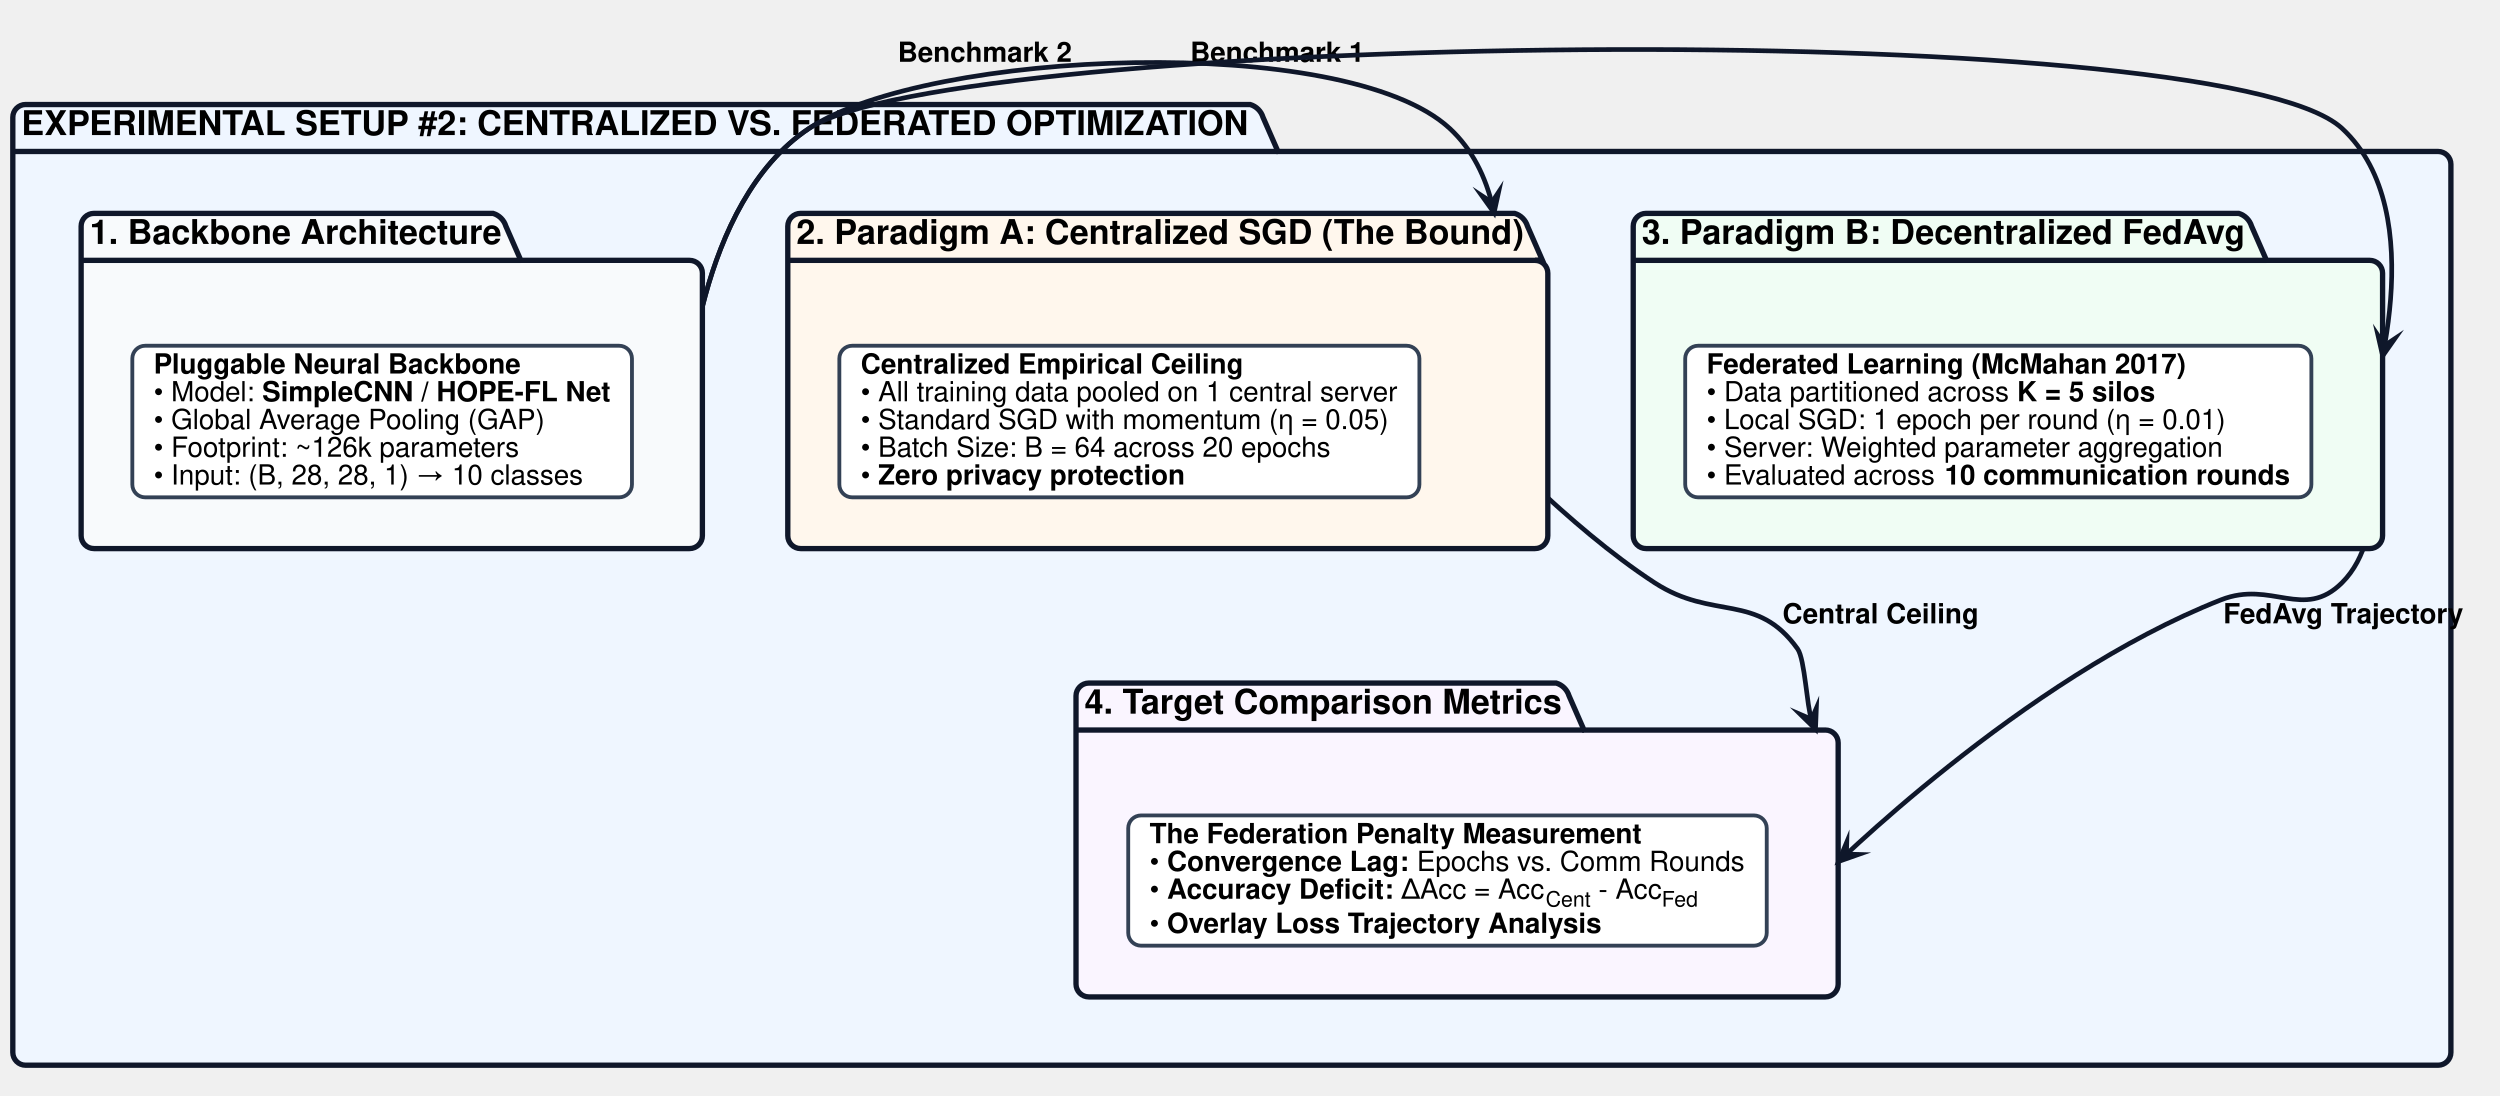
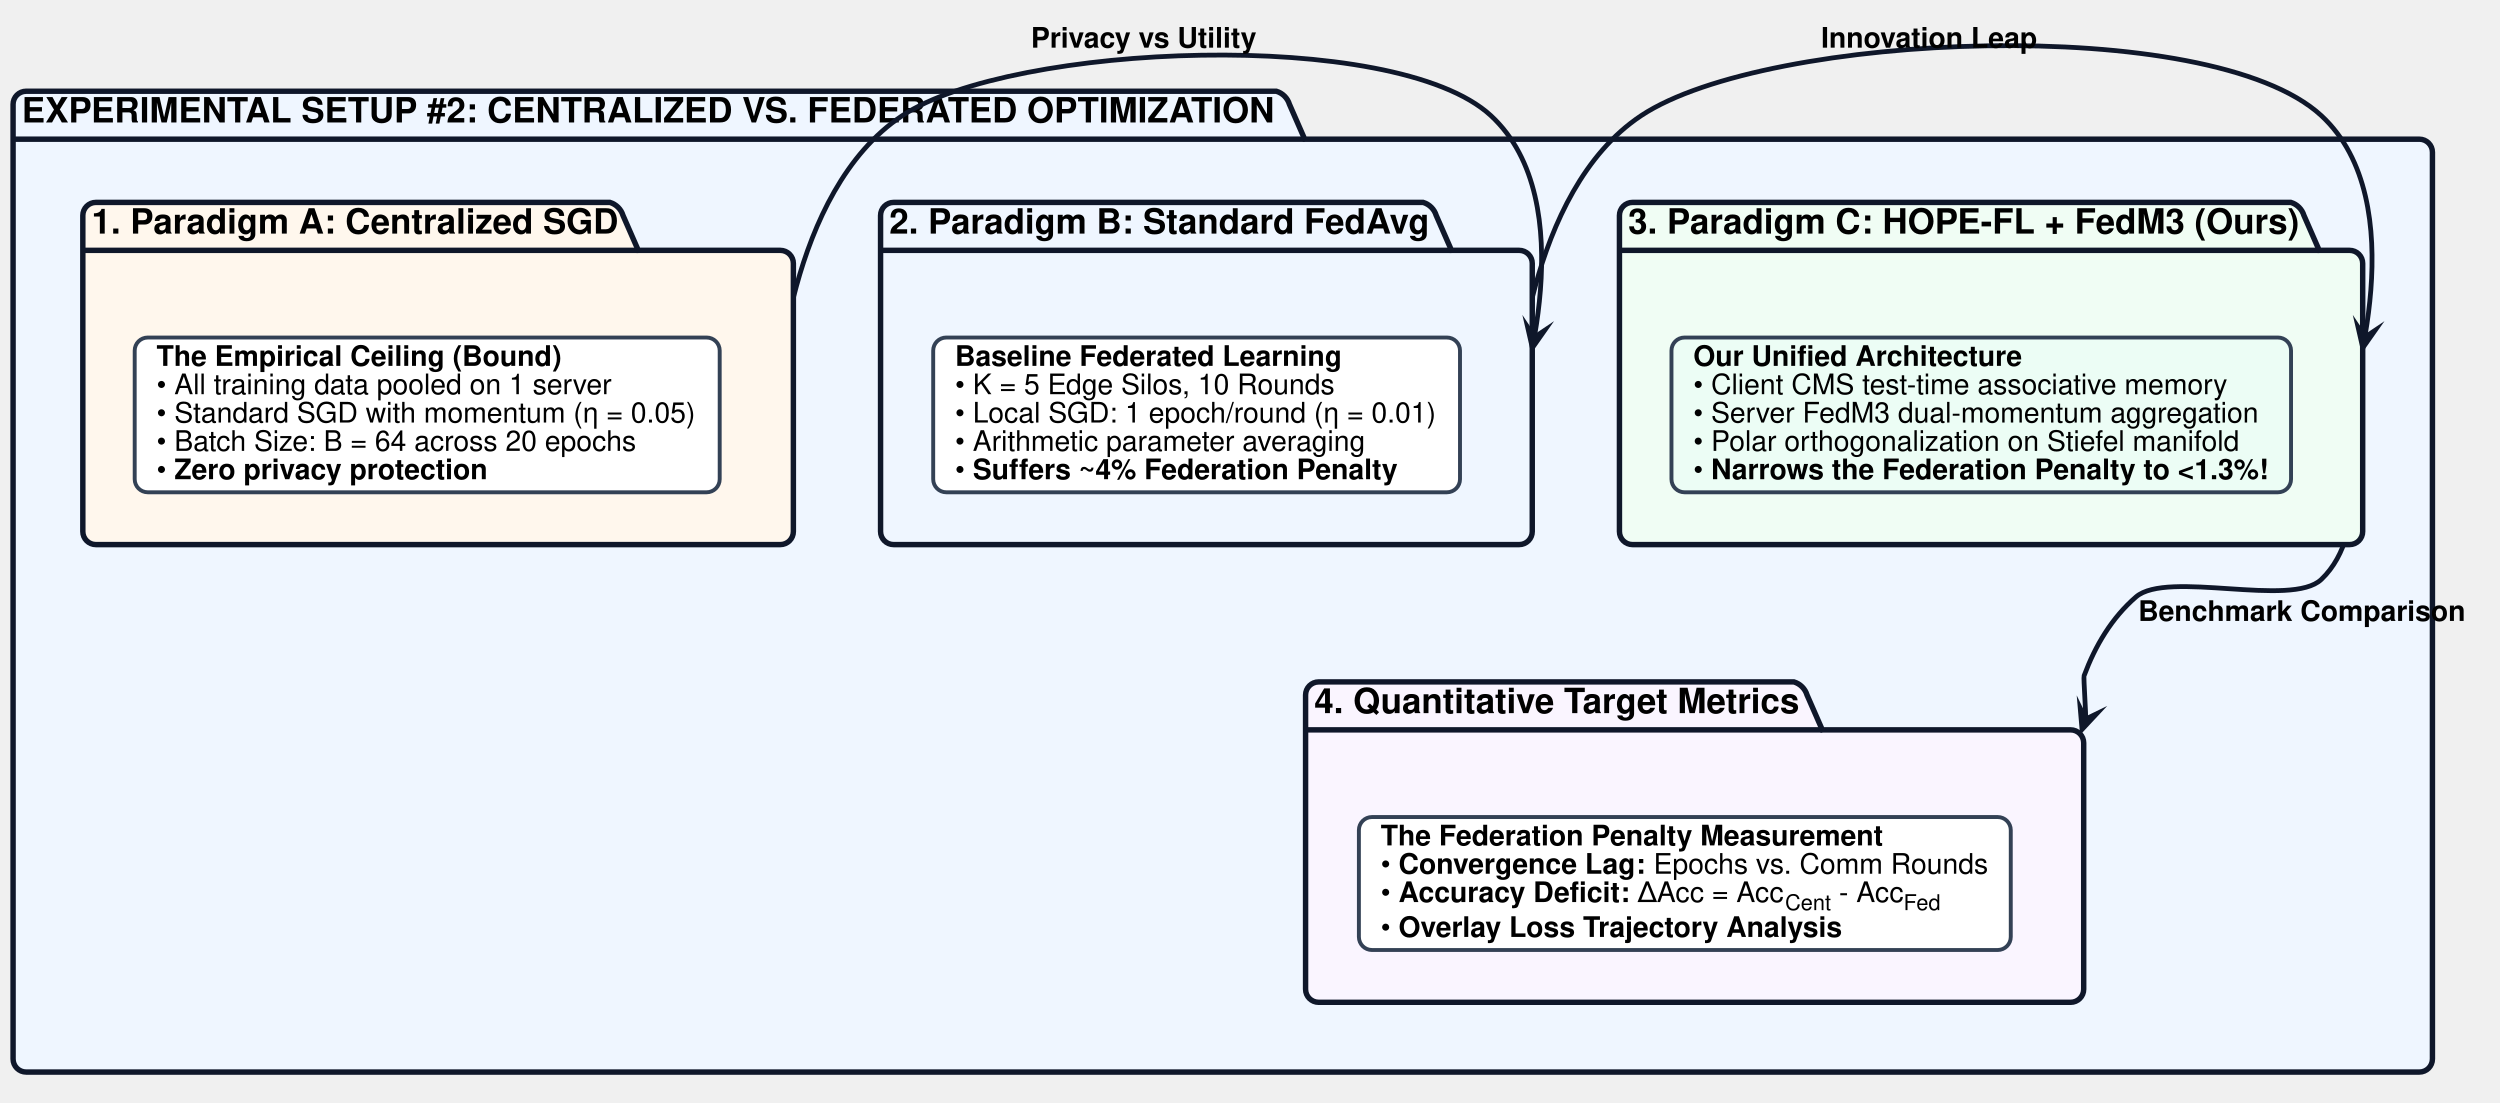
- <svg xmlns="http://www.w3.org/2000/svg" version="1.1" data-diagram-type="DESCRIPTION" style="width:1171px;height:513px;background:#FFFFFF;" width="1171px" height="513px" viewBox="0 0 1171 513" zoomAndPan="magnify" preserveAspectRatio="none" contentStyleType="text/css">
+ <svg xmlns="http://www.w3.org/2000/svg" version="1.1" data-diagram-type="DESCRIPTION" style="width:1147px;height:506px;background:#FFFFFF;" width="1147px" height="506px" viewBox="0 0 1147 506" zoomAndPan="magnify" preserveAspectRatio="none" contentStyleType="text/css">
  <defs />
  <g font-family="sans-serif" lengthAdjust="spacing">
    <g class="cluster" data-qualified-name="Setup2" id="ent0001" data-source-line="33">
-       <path d="M12,48.95 L585.594,48.95 A9,9 0 0 1 591.594,54.95 L598.594,70.95 L1142,70.95 A6,6 0 0 1 1148,76.95 L1148,492.95 A6,6 0 0 1 1142,498.95 L12,498.95 A6,6 0 0 1 6,492.95 L6,54.95 A6,6 0 0 1 12,48.95" style="stroke:#0F172A;stroke-width:2.5;" fill="#EFF6FF" />
-       <line x1="6" y1="70.95" x2="598.594" y2="70.95" style="stroke:#0F172A;stroke-width:2.5;" />
-       <text x="10" y="63.27" fill="#000" font-size="16" textLength="579.594" font-weight="700" font-family="'Helvetica'">EXPERIMENTAL SETUP #2: CENTRALIZED VS. FEDERATED OPTIMIZATION</text>
+       <path d="M12,41.86 L585.594,41.86 A9,9 0 0 1 591.594,47.86 L598.594,63.86 L1110,63.86 A6,6 0 0 1 1116,69.86 L1116,485.86 A6,6 0 0 1 1110,491.86 L12,491.86 A6,6 0 0 1 6,485.86 L6,47.86 A6,6 0 0 1 12,41.86" style="stroke:#0F172A;stroke-width:2.5;" fill="#EFF6FF" />
+       <line x1="6" y1="63.86" x2="598.594" y2="63.86" style="stroke:#0F172A;stroke-width:2.5;" />
+       <text x="10" y="56.18" fill="#000" font-size="16" textLength="579.594" font-weight="700" font-family="'Helvetica'">EXPERIMENTAL SETUP #2: CENTRALIZED VS. FEDERATED OPTIMIZATION</text>
    </g>
    <g class="cluster" data-qualified-name="Setup2.S1" id="ent0002" data-source-line="35">
-       <path d="M44,99.95 L230.953,99.95 A9,9 0 0 1 236.953,105.95 L243.953,121.95 L323,121.95 A6,6 0 0 1 329,127.95 L329,250.95 A6,6 0 0 1 323,256.95 L44,256.95 A6,6 0 0 1 38,250.95 L38,105.95 A6,6 0 0 1 44,99.95" style="stroke:#0F172A;stroke-width:2.5;" fill="#F8FAFC" />
-       <line x1="38" y1="121.95" x2="243.953" y2="121.95" style="stroke:#0F172A;stroke-width:2.5;" />
-       <text x="42" y="114.27" fill="#000" font-size="16" textLength="192.953" font-weight="700" font-family="'Helvetica'">1. Backbone Architecture</text>
+       <path d="M44,92.86 L279.836,92.86 A9,9 0 0 1 285.836,98.86 L292.836,114.86 L358,114.86 A6,6 0 0 1 364,120.86 L364,243.86 A6,6 0 0 1 358,249.86 L44,249.86 A6,6 0 0 1 38,243.86 L38,98.86 A6,6 0 0 1 44,92.86" style="stroke:#0F172A;stroke-width:2.5;" fill="#FFF7ED" />
+       <line x1="38" y1="114.86" x2="292.836" y2="114.86" style="stroke:#0F172A;stroke-width:2.5;" />
+       <text x="42" y="107.18" fill="#000" font-size="16" textLength="241.836" font-weight="700" font-family="'Helvetica'">1. Paradigm A: Centralized SGD</text>
    </g>
    <g class="cluster" data-qualified-name="Setup2.S2" id="ent0004" data-source-line="39">
-       <path d="M375,99.95 L709.477,99.95 A9,9 0 0 1 715.477,105.95 L722.477,121.95 L719,121.95 A6,6 0 0 1 725,127.95 L725,250.95 A6,6 0 0 1 719,256.95 L375,256.95 A6,6 0 0 1 369,250.95 L369,105.95 A6,6 0 0 1 375,99.95" style="stroke:#0F172A;stroke-width:2.5;" fill="#FFF7ED" />
-       <line x1="369" y1="121.95" x2="722.477" y2="121.95" style="stroke:#0F172A;stroke-width:2.5;" />
-       <text x="373" y="114.27" fill="#000" font-size="16" textLength="340.477" font-weight="700" font-family="'Helvetica'">2. Paradigm A: Centralized SGD (The Bound)</text>
+       <path d="M410,92.86 L652.938,92.86 A9,9 0 0 1 658.938,98.86 L665.938,114.86 L697,114.86 A6,6 0 0 1 703,120.86 L703,243.86 A6,6 0 0 1 697,249.86 L410,249.86 A6,6 0 0 1 404,243.86 L404,98.86 A6,6 0 0 1 410,92.86" style="stroke:#0F172A;stroke-width:2.5;" fill="#EFF6FF" />
+       <line x1="404" y1="114.86" x2="665.938" y2="114.86" style="stroke:#0F172A;stroke-width:2.5;" />
+       <text x="408" y="107.18" fill="#000" font-size="16" textLength="248.938" font-weight="700" font-family="'Helvetica'">2. Paradigm B: Standard FedAvg</text>
    </g>
    <g class="cluster" data-qualified-name="Setup2.S3" id="ent0006" data-source-line="43">
-       <path d="M771,99.95 L1048.633,99.95 A9,9 0 0 1 1054.633,105.95 L1061.633,121.95 L1110,121.95 A6,6 0 0 1 1116,127.95 L1116,250.95 A6,6 0 0 1 1110,256.95 L771,256.95 A6,6 0 0 1 765,250.95 L765,105.95 A6,6 0 0 1 771,99.95" style="stroke:#0F172A;stroke-width:2.5;" fill="#F0FDF4" />
-       <line x1="765" y1="121.95" x2="1061.633" y2="121.95" style="stroke:#0F172A;stroke-width:2.5;" />
-       <text x="769" y="114.27" fill="#000" font-size="16" textLength="283.633" font-weight="700" font-family="'Helvetica'">3. Paradigm B: Decentralized FedAvg</text>
+       <path d="M749,92.86 L1051.047,92.86 A9,9 0 0 1 1057.047,98.86 L1064.047,114.86 L1078,114.86 A6,6 0 0 1 1084,120.86 L1084,243.86 A6,6 0 0 1 1078,249.86 L749,249.86 A6,6 0 0 1 743,243.86 L743,98.86 A6,6 0 0 1 749,92.86" style="stroke:#0F172A;stroke-width:2.5;" fill="#F0FDF4" />
+       <line x1="743" y1="114.86" x2="1064.047" y2="114.86" style="stroke:#0F172A;stroke-width:2.5;" />
+       <text x="747" y="107.18" fill="#000" font-size="16" textLength="308.047" font-weight="700" font-family="'Helvetica'">3. Paradigm C: HOPE-FL + FedM3 (Ours)</text>
    </g>
    <g class="cluster" data-qualified-name="Setup2.S4" id="ent0008" data-source-line="47">
-       <path d="M510,319.95 L728.945,319.95 A9,9 0 0 1 734.945,325.95 L741.945,341.95 L855,341.95 A6,6 0 0 1 861,347.95 L861,460.95 A6,6 0 0 1 855,466.95 L510,466.95 A6,6 0 0 1 504,460.95 L504,325.95 A6,6 0 0 1 510,319.95" style="stroke:#0F172A;stroke-width:2.5;" fill="#FAF5FF" />
-       <line x1="504" y1="341.95" x2="741.945" y2="341.95" style="stroke:#0F172A;stroke-width:2.5;" />
-       <text x="508" y="334.27" fill="#000" font-size="16" textLength="224.945" font-weight="700" font-family="'Helvetica'">4. Target Comparison Metrics</text>
+       <path d="M605,312.86 L823.063,312.86 A9,9 0 0 1 829.063,318.86 L836.063,334.86 L950,334.86 A6,6 0 0 1 956,340.86 L956,453.86 A6,6 0 0 1 950,459.86 L605,459.86 A6,6 0 0 1 599,453.86 L599,318.86 A6,6 0 0 1 605,312.86" style="stroke:#0F172A;stroke-width:2.5;" fill="#FAF5FF" />
+       <line x1="599" y1="334.86" x2="836.063" y2="334.86" style="stroke:#0F172A;stroke-width:2.5;" />
+       <text x="603" y="327.18" fill="#000" font-size="16" textLength="224.063" font-weight="700" font-family="'Helvetica'">4. Quantitative Target Metrics</text>
    </g>
-     <g class="entity" data-qualified-name="Setup2.S1.ModelCard" id="ent0003" data-source-line="36">
-       <rect x="61.98" y="161.95" width="234.03" height="71" fill="#FFF" style="stroke:#334155;stroke-width:1.8;" rx="6" ry="6" />
-       <text x="71.98" y="174.96" fill="#000" font-size="13" textLength="171.933" font-weight="700" font-family="'Helvetica'">Pluggable Neural Backbone</text>
-       <text x="71.98" y="187.96" fill="#000" font-size="13" textLength="47.182" font-family="'Helvetica'">• Model:</text>
-       <text x="122.774" y="187.96" fill="#000" font-size="13" textLength="163.236" font-weight="700" font-family="'Helvetica'">SimpleCNN / HOPE-FL Net</text>
-       <text x="71.98" y="200.96" fill="#000" font-size="13" textLength="184.476" font-family="'Helvetica'">• Global Average Pooling (GAP)</text>
-       <text x="71.98" y="213.96" fill="#000" font-size="13" textLength="171.831" font-family="'Helvetica'">• Footprint: ~126k parameters</text>
-       <text x="71.98" y="226.96" fill="#000" font-size="13" textLength="201.094" font-family="'Helvetica'">• Input: (B, 28, 28, 1) → 10 classes</text>
+     <g class="entity" data-qualified-name="Setup2.S1.C1" id="ent0003" data-source-line="36">
+       <rect x="61.8" y="154.86" width="268.396" height="71" fill="#FFF" style="stroke:#334155;stroke-width:1.8;" rx="6" ry="6" />
+       <text x="71.8" y="167.87" fill="#000" font-size="13" textLength="185.618" font-weight="700" font-family="'Helvetica'">The Empirical Ceiling (Bound)</text>
+       <text x="71.8" y="180.87" fill="#000" font-size="13" textLength="209.066" font-family="'Helvetica'">• All training data pooled on 1 server</text>
+       <text x="71.8" y="193.87" fill="#000" font-size="13" textLength="248.396" font-family="'Helvetica'">• Standard SGD with momentum (η = 0.05)</text>
+       <text x="71.8" y="206.87" fill="#000" font-size="13" textLength="220.981" font-family="'Helvetica'">• Batch Size: B = 64 across 20 epochs</text>
+       <text x="71.8" y="219.87" fill="#000" font-size="13" font-family="'Helvetica'">•</text>
+       <text x="79.963" y="219.87" fill="#000" font-size="13" textLength="144.479" font-weight="700" font-family="'Helvetica'">Zero privacy protection</text>
    </g>
-     <g class="entity" data-qualified-name="Setup2.S2.CentCard" id="ent0005" data-source-line="40">
-       <rect x="393.15" y="161.95" width="271.697" height="71" fill="#FFF" style="stroke:#334155;stroke-width:1.8;" rx="6" ry="6" />
-       <text x="403.15" y="174.96" fill="#000" font-size="13" textLength="179.156" font-weight="700" font-family="'Helvetica'">Centralized Empirical Ceiling</text>
-       <text x="403.15" y="187.96" fill="#000" font-size="13" textLength="251.697" font-family="'Helvetica'">• All training data pooled on 1 central server</text>
-       <text x="403.15" y="200.96" fill="#000" font-size="13" textLength="248.396" font-family="'Helvetica'">• Standard SGD with momentum (η = 0.05)</text>
-       <text x="403.15" y="213.96" fill="#000" font-size="13" textLength="220.981" font-family="'Helvetica'">• Batch Size: B = 64 across 20 epochs</text>
-       <text x="403.15" y="226.96" fill="#000" font-size="13" font-family="'Helvetica'">•</text>
-       <text x="411.313" y="226.96" fill="#000" font-size="13" textLength="144.479" font-weight="700" font-family="'Helvetica'">Zero privacy protection</text>
+     <g class="entity" data-qualified-name="Setup2.S2.C2" id="ent0005" data-source-line="40">
+       <rect x="428.15" y="154.86" width="241.698" height="71" fill="#FFF" style="stroke:#334155;stroke-width:1.8;" rx="6" ry="6" />
+       <text x="438.15" y="167.87" fill="#000" font-size="13" textLength="177.722" font-weight="700" font-family="'Helvetica'">Baseline Federated Learning</text>
+       <text x="438.15" y="180.87" fill="#000" font-size="13" textLength="174.745" font-family="'Helvetica'">• K = 5 Edge Silos, 10 Rounds</text>
+       <text x="438.15" y="193.87" fill="#000" font-size="13" textLength="221.698" font-family="'Helvetica'">• Local SGD: 1 epoch/round (η = 0.01)</text>
+       <text x="438.15" y="206.87" fill="#000" font-size="13" textLength="189.522" font-family="'Helvetica'">• Arithmetic parameter averaging</text>
+       <text x="438.15" y="219.87" fill="#000" font-size="13" font-family="'Helvetica'">•</text>
+       <text x="446.313" y="219.87" fill="#000" font-size="13" textLength="194.702" font-weight="700" font-family="'Helvetica'">Suffers ~4% Federation Penalty</text>
    </g>
-     <g class="entity" data-qualified-name="Setup2.S3.FedCard" id="ent0007" data-source-line="44">
-       <rect x="789.35" y="161.95" width="293.298" height="71" fill="#FFF" style="stroke:#334155;stroke-width:1.8;" rx="6" ry="6" />
-       <text x="799.35" y="174.96" fill="#000" font-size="13" textLength="224.669" font-weight="700" font-family="'Helvetica'">Federated Learning (McMahan 2017)</text>
-       <text x="799.35" y="187.96" fill="#000" font-size="13" textLength="141.845" font-family="'Helvetica'">• Data partitioned across</text>
-       <text x="944.807" y="187.96" fill="#000" font-size="13" textLength="64.67" font-weight="700" font-family="'Helvetica'">K = 5 silos</text>
-       <text x="799.35" y="200.96" fill="#000" font-size="13" textLength="244.099" font-family="'Helvetica'">• Local SGD: 1 epoch per round (η = 0.01)</text>
-       <text x="799.35" y="213.96" fill="#000" font-size="13" textLength="243.737" font-family="'Helvetica'">• Server: Weighted parameter aggregation</text>
-       <text x="799.35" y="226.96" fill="#000" font-size="13" textLength="107.885" font-family="'Helvetica'">• Evaluated across</text>
-       <text x="910.847" y="226.96" fill="#000" font-size="13" textLength="161.802" font-weight="700" font-family="'Helvetica'">10 communication rounds</text>
+     <g class="entity" data-qualified-name="Setup2.S3.C3" id="ent0007" data-source-line="44">
+       <rect x="766.87" y="154.86" width="284.259" height="71" fill="#ECFDF5" style="stroke:#334155;stroke-width:1.8;" rx="6" ry="6" />
+       <text x="776.87" y="167.87" fill="#000" font-size="13" textLength="150.966" font-weight="700" font-family="'Helvetica'">Our Unified Architecture</text>
+       <text x="776.87" y="180.87" fill="#000" font-size="13" textLength="245.832" font-family="'Helvetica'">• Client CMS test-time associative memory</text>
+       <text x="776.87" y="193.87" fill="#000" font-size="13" textLength="260.343" font-family="'Helvetica'">• Server FedM3 dual-momentum aggregation</text>
+       <text x="776.87" y="206.87" fill="#000" font-size="13" textLength="251.704" font-family="'Helvetica'">• Polar orthogonalization on Stiefel manifold</text>
+       <text x="776.87" y="219.87" fill="#000" font-size="13" font-family="'Helvetica'">•</text>
+       <text x="785.033" y="219.87" fill="#000" font-size="13" textLength="256.096" font-weight="700" font-family="'Helvetica'">Narrows the Federation Penalty to &lt;1.3%!</text>
    </g>
-     <g class="entity" data-qualified-name="Setup2.S4.MetricCard" id="ent0009" data-source-line="48">
-       <rect x="528.46" y="381.95" width="299.081" height="61" fill="#FFF" style="stroke:#334155;stroke-width:1.8;" rx="6" ry="6" />
-       <text x="538.46" y="394.96" fill="#000" font-size="13" textLength="230.452" font-weight="700" font-family="'Helvetica'">The Federation Penalty Measurement</text>
-       <text x="538.46" y="407.96" fill="#000" font-size="13" font-family="'Helvetica'">•</text>
-       <text x="546.623" y="407.96" fill="#000" font-size="13" textLength="113.414" font-weight="700" font-family="'Helvetica'">Convergence Lag:</text>
-       <text x="663.648" y="407.96" fill="#000" font-size="13" textLength="153.893" font-family="'Helvetica'">Epochs vs. Comm Rounds</text>
-       <text x="538.46" y="420.96" fill="#000" font-size="13" font-family="'Helvetica'">•</text>
-       <text x="546.623" y="420.96" fill="#000" font-size="13" textLength="106.209" font-weight="700" font-family="'Helvetica'">Accuracy Deficit:</text>
-       <text x="656.444" y="420.96" fill="#000" font-size="13" textLength="67.545" font-family="'Helvetica'">ΔAcc = Acc</text>
-       <text x="723.989" y="424.65" fill="#000" font-size="10" textLength="21.123" font-family="'Helvetica'">Cent</text>
-       <text x="748.724" y="420.96" fill="#000" font-size="13" textLength="29.612" font-family="'Helvetica'">- Acc</text>
-       <text x="778.336" y="424.65" fill="#000" font-size="10" textLength="17.231" font-family="'Helvetica'">Fed</text>
-       <text x="538.46" y="436.96" fill="#000" font-size="13" font-family="'Helvetica'">•</text>
-       <text x="546.623" y="436.96" fill="#000" font-size="13" textLength="205.213" font-weight="700" font-family="'Helvetica'">Overlay Loss Trajectory Analysis</text>
+     <g class="entity" data-qualified-name="Setup2.S4.C4" id="ent0009" data-source-line="48">
+       <rect x="623.46" y="374.86" width="299.081" height="61" fill="#FFF" style="stroke:#334155;stroke-width:1.8;" rx="6" ry="6" />
+       <text x="633.46" y="387.87" fill="#000" font-size="13" textLength="230.452" font-weight="700" font-family="'Helvetica'">The Federation Penalty Measurement</text>
+       <text x="633.46" y="400.87" fill="#000" font-size="13" font-family="'Helvetica'">•</text>
+       <text x="641.623" y="400.87" fill="#000" font-size="13" textLength="113.414" font-weight="700" font-family="'Helvetica'">Convergence Lag:</text>
+       <text x="758.648" y="400.87" fill="#000" font-size="13" textLength="153.893" font-family="'Helvetica'">Epochs vs. Comm Rounds</text>
+       <text x="633.46" y="413.87" fill="#000" font-size="13" font-family="'Helvetica'">•</text>
+       <text x="641.623" y="413.87" fill="#000" font-size="13" textLength="106.209" font-weight="700" font-family="'Helvetica'">Accuracy Deficit:</text>
+       <text x="751.444" y="413.87" fill="#000" font-size="13" textLength="67.545" font-family="'Helvetica'">ΔAcc = Acc</text>
+       <text x="818.989" y="417.56" fill="#000" font-size="10" textLength="21.123" font-family="'Helvetica'">Cent</text>
+       <text x="843.724" y="413.87" fill="#000" font-size="13" textLength="29.612" font-family="'Helvetica'">- Acc</text>
+       <text x="873.336" y="417.56" fill="#000" font-size="10" textLength="17.231" font-family="'Helvetica'">Fed</text>
+       <text x="633.46" y="429.87" fill="#000" font-size="13" font-family="'Helvetica'">•</text>
+       <text x="641.623" y="429.87" fill="#000" font-size="13" textLength="205.213" font-weight="700" font-family="'Helvetica'">Overlay Loss Trajectory Analysis</text>
    </g>
    <g class="link" data-entity-1="ent0002" data-entity-2="ent0004" id="lnk10" data-source-line="51" data-link-type="dependency">
-       <path d="M329.008,143.647 C329.45,141.882 329.917,140.099 330.409,138.304 C338.28,109.577 352.685,77.57 379,60.12 C434.56,23.27 630.01,14.9 679,60.12 C689.72,70.015 695.956,82.992 699.235,97.02 C699.44,97.897 698.625,93.881 698.807,94.765" style="stroke:#0F172A;stroke-width:2.2;" fill="none" id="S1-to-S2" />
-       <polygon points="699.816,99.662,701.917,90.04,698.807,94.765,694.082,91.655,699.816,99.662" fill="#0F172A" style="stroke:#0F172A;stroke-width:2.2;stroke-linejoin:miter;stroke-miterlimit:10;" />
-       <text x="557.5" y="28.96" fill="#000" font-size="13" textLength="81.65" font-weight="700" font-family="'Helvetica'">Benchmark 1</text>
+       <path d="M364.008,136.557 C364.45,134.792 364.917,133.009 365.409,131.214 C373.28,102.488 387.685,70.48 414,53.03 C464,19.86 639.91,12.33 684,53.03 C705.44,72.82 708.943,104.938 706.735,133.138 C706.183,140.188 705.274,146.993 704.2,153.299 C703.931,154.876 703.652,156.421 703.366,157.932 C703.294,158.309 703.222,158.685 703.15,159.058 C703.113,159.244 704.041,154.524 704.005,154.709" style="stroke:#0F172A;stroke-width:2.2;" fill="none" id="S1-to-S2" />
+       <polygon points="703.041,159.616,708.701,151.556,704.005,154.709,700.851,150.013,703.041,159.616" fill="#0F172A" style="stroke:#0F172A;stroke-width:2.2;stroke-linejoin:miter;stroke-miterlimit:10;" />
+       <text x="473" y="21.87" fill="#000" font-size="13" textLength="104.057" font-weight="700" font-family="'Helvetica'">Privacy vs Utility</text>
    </g>
-     <g class="link" data-entity-1="ent0002" data-entity-2="ent0006" id="lnk11" data-source-line="52" data-link-type="dependency">
-       <path d="M329.008,143.647 C329.45,141.882 329.917,140.099 330.409,138.304 C338.28,109.577 352.685,77.57 379,60.12 C445.49,16.02 1038.38,6 1097,60.12 C1118.44,79.91 1121.943,112.027 1119.735,140.227 C1119.183,147.277 1118.274,154.083 1117.2,160.389 C1116.931,161.966 1116.652,163.511 1116.366,165.022 C1116.294,165.399 1116.222,165.775 1116.15,166.148 C1116.113,166.334 1117.041,161.614 1117.005,161.799" style="stroke:#0F172A;stroke-width:2.2;" fill="none" id="S1-to-S3" />
-       <polygon points="1116.041,166.706,1121.701,158.646,1117.005,161.799,1113.851,157.103,1116.041,166.706" fill="#0F172A" style="stroke:#0F172A;stroke-width:2.2;stroke-linejoin:miter;stroke-miterlimit:10;" />
-       <text x="420.5" y="28.96" fill="#000" font-size="13" textLength="81.65" font-weight="700" font-family="'Helvetica'">Benchmark 2</text>
+     <g class="link" data-entity-1="ent0004" data-entity-2="ent0006" id="lnk11" data-source-line="52" data-link-type="dependency">
+       <path d="M703.008,136.557 C703.45,134.792 703.917,133.009 704.409,131.214 C712.28,102.488 726.685,70.48 753,53.03 C810.78,14.71 1014.05,6 1065,53.03 C1086.44,72.82 1089.943,104.938 1087.735,133.138 C1087.183,140.188 1086.274,146.993 1085.2,153.299 C1084.931,154.876 1084.652,156.421 1084.366,157.932 C1084.294,158.309 1084.222,158.685 1084.15,159.058 C1084.113,159.244 1085.041,154.524 1085.005,154.709" style="stroke:#0F172A;stroke-width:2.2;" fill="none" id="S2-to-S3" />
+       <polygon points="1084.041,159.616,1089.701,151.556,1085.005,154.709,1081.851,150.013,1084.041,159.616" fill="#0F172A" style="stroke:#0F172A;stroke-width:2.2;stroke-linejoin:miter;stroke-miterlimit:10;" />
+       <text x="835.5" y="21.87" fill="#000" font-size="13" textLength="99.671" font-weight="700" font-family="'Helvetica'">Innovation Leap</text>
    </g>
-     <g class="link" data-entity-1="ent0004" data-entity-2="ent0008" id="lnk12" data-source-line="53" data-link-type="dependency">
-       <path d="M725.155,233.319 C725.422,233.563 725.689,233.807 725.957,234.052 C726.494,234.542 727.035,235.033 727.579,235.526 C728.668,236.511 729.771,237.503 730.889,238.499 C735.359,242.483 740.05,246.533 744.885,250.531 C754.555,258.528 764.8,266.318 775,272.95 C802.51,290.84 822.94,277.24 842,303.95 C845.433,308.761 846.341,331.369 848.532,336.886" style="stroke:#0F172A;stroke-width:2.2;" fill="none" id="S2-to-S4" />
-       <polygon points="850.378,341.533,850.773,331.692,848.532,336.886,843.338,334.645,850.378,341.533" fill="#0F172A" style="stroke:#0F172A;stroke-width:2.2;stroke-linejoin:miter;stroke-miterlimit:10;" />
-       <text x="834.9" y="291.96" fill="#000" font-size="13" textLength="91.736" font-weight="700" font-family="'Helvetica'">Central Ceiling</text>
-     </g>
-     <g class="link" data-entity-1="ent0006" data-entity-2="ent0008" id="lnk13" data-source-line="54" data-link-type="dependency">
-       <path d="M1106.892,257.153 C1106.803,257.389 1106.713,257.624 1106.621,257.858 C1105.888,259.731 1105.054,261.556 1104.107,263.315 C1102.215,266.835 1099.875,270.093 1097,272.95 C1078.97,290.87 1064.02,271.65 1040.36,280.95 C993.87,299.215 947.755,331.115 912.909,358.803 C895.486,372.646 880.88,385.437 870.453,394.943 C867.846,397.32 865.5,399.491 863.437,401.423 C862.921,401.906 862.423,402.373 861.943,402.826 C861.703,403.052 865.102,399.84 864.871,400.058" style="stroke:#0F172A;stroke-width:2.2;" fill="none" id="S3-to-S4" />
-       <polygon points="861.236,403.492,870.525,400.219,864.871,400.058,865.031,394.404,861.236,403.492" fill="#0F172A" style="stroke:#0F172A;stroke-width:2.2;stroke-linejoin:miter;stroke-miterlimit:10;" />
-       <text x="1041.36" y="291.96" fill="#000" font-size="13" textLength="114.144" font-weight="700" font-family="'Helvetica'">FedAvg Trajectory</text>
+     <g class="link" data-entity-1="ent0006" data-entity-2="ent0008" id="lnk12" data-source-line="53" data-link-type="dependency">
+       <path d="M1075.225,249.923 C1075.181,250.04 1075.137,250.158 1075.092,250.275 C1075.002,250.509 1074.91,250.742 1074.817,250.975 C1074.072,252.835 1073.222,254.644 1072.258,256.385 C1070.329,259.865 1067.94,263.071 1065,265.86 C1051.24,278.92 994.36,261.46 980,273.86 C968.875,283.463 961.288,296.242 956.17,310.053 C955.85,310.916 957.173,329.057 956.872,329.928" style="stroke:#0F172A;stroke-width:2.2;" fill="none" id="S3-to-S4" />
+       <polygon points="955.239,334.654,961.959,327.453,956.872,329.928,954.397,324.841,955.239,334.654" fill="#0F172A" style="stroke:#0F172A;stroke-width:2.2;stroke-linejoin:miter;stroke-miterlimit:10;" />
+       <text x="981" y="284.87" fill="#000" font-size="13" textLength="150.262" font-weight="700" font-family="'Helvetica'">Benchmark Comparison</text>
    </g>
  </g>
</svg>
